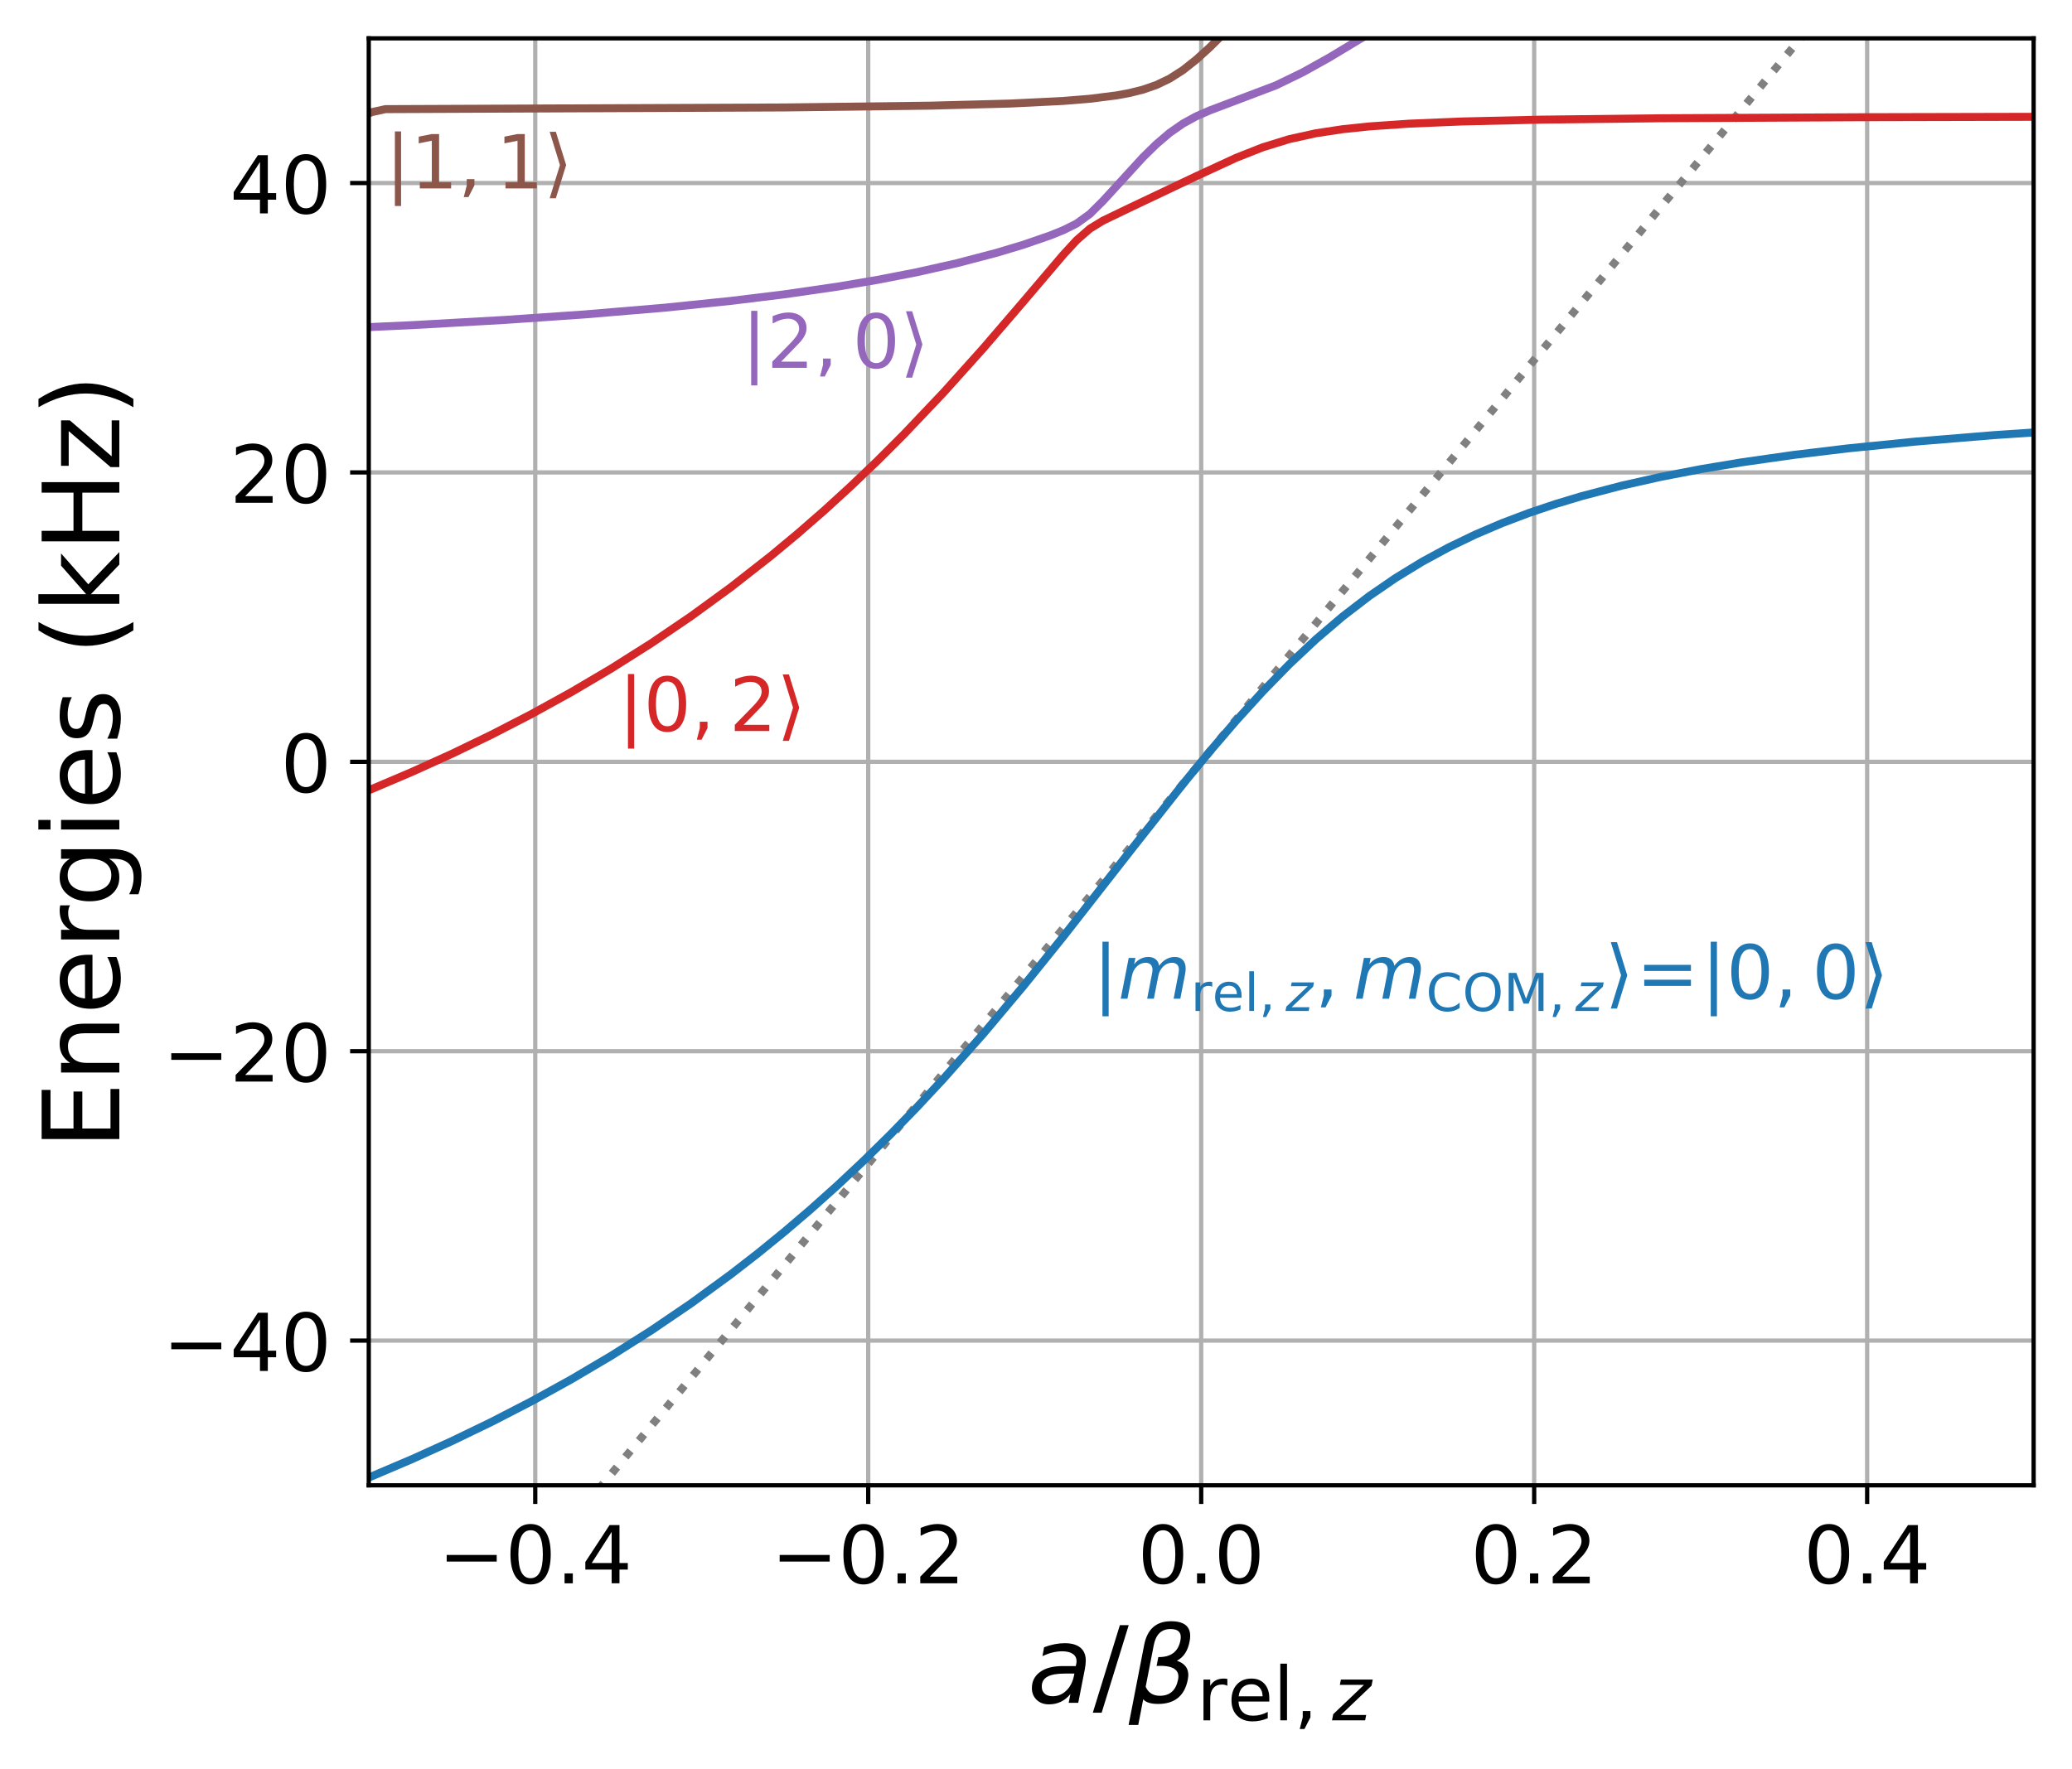
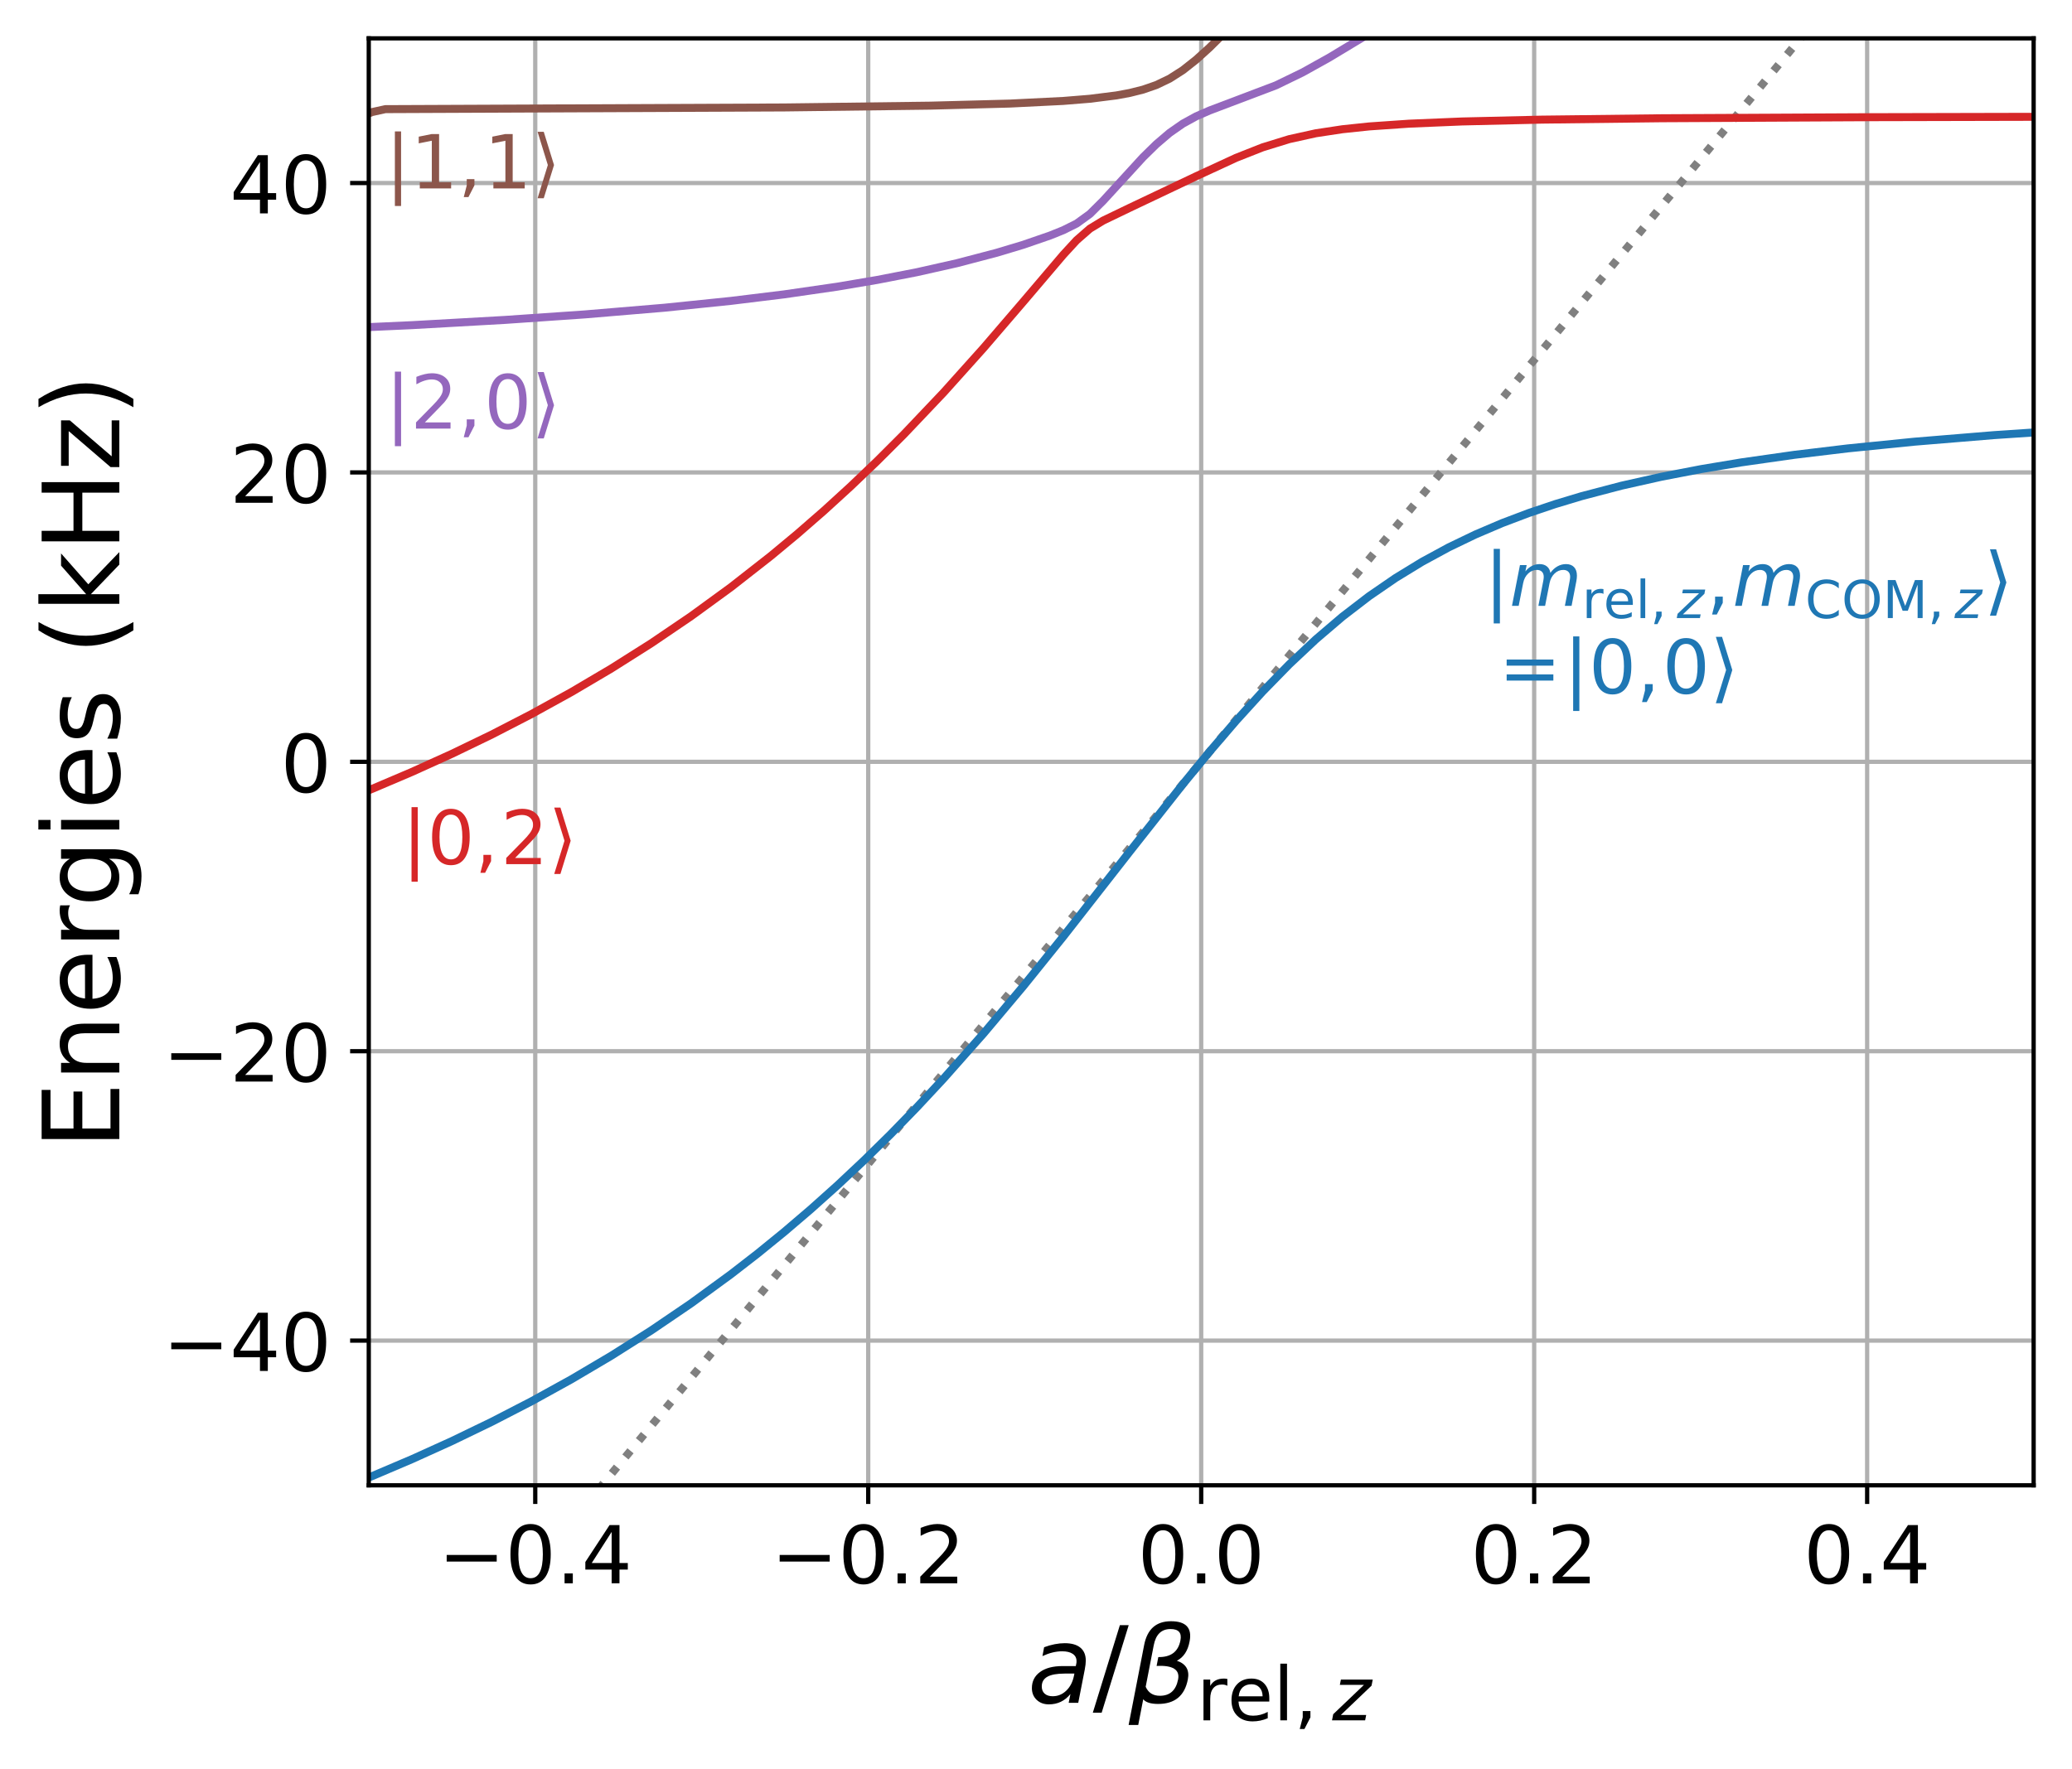
<svg xmlns="http://www.w3.org/2000/svg" xmlns:xlink="http://www.w3.org/1999/xlink" height="331.973pt" version="1.1" viewBox="0 0 388.893 331.973" width="388.893pt">
  <defs>
    <style type="text/css">*{stroke-linecap:butt;stroke-linejoin:round;}</style>
  </defs>
  <g id="figure_1">
    <g id="patch_1">
      <path d="M 0 331.973  L 388.893 331.973  L 388.893 0  L 0 0  z " style="fill:none;" />
    </g>
    <g id="axes_1">
      <g id="patch_2">
        <path d="M 69.213 278.856  L 381.693 278.856  L 381.693 7.2  L 69.213 7.2  z " style="fill:none;" />
      </g>
      <g id="matplotlib.axis_1">
        <g id="xtick_1">
          <g id="line2d_1">
            <path clip-path="url(#pf755f35d6f)" d="M 100.461 278.856  L 100.461 7.2  " style="fill:none;stroke:#b0b0b0;stroke-linecap:square;stroke-width:0.8;" />
          </g>
          <g id="line2d_2">
            <defs>
              <path d="M 0 0  L 0 3.5  " id="m005f0a59be" style="stroke:#000000;stroke-width:0.8;" />
            </defs>
            <g>
              <use style="stroke:#000000;stroke-width:0.8;" x="100.461" xlink:href="#m005f0a59be" y="278.856" />
            </g>
          </g>
          <g id="text_1">
            <g transform="translate(82.24917 297.2537)scale(0.15 -0.15)">
              <defs>
                <path d="M 10.594 35.5  L 73.188 35.5  L 73.188 27.203  L 10.594 27.203  z " id="DejaVuSans-8722" />
                <path d="M 31.781 66.406  Q 24.172 66.406 20.328 58.906  Q 16.5 51.422 16.5 36.375  Q 16.5 21.391 20.328 13.891  Q 24.172 6.391 31.781 6.391  Q 39.453 6.391 43.281 13.891  Q 47.125 21.391 47.125 36.375  Q 47.125 51.422 43.281 58.906  Q 39.453 66.406 31.781 66.406  z M 31.781 74.219  Q 44.047 74.219 50.516 64.516  Q 56.984 54.828 56.984 36.375  Q 56.984 17.969 50.516 8.266  Q 44.047 -1.422 31.781 -1.422  Q 19.531 -1.422 13.062 8.266  Q 6.594 17.969 6.594 36.375  Q 6.594 54.828 13.062 64.516  Q 19.531 74.219 31.781 74.219  z " id="DejaVuSans-48" />
                <path d="M 10.688 12.406  L 21 12.406  L 21 0  L 10.688 0  z " id="DejaVuSans-46" />
                <path d="M 37.797 64.312  L 12.891 25.391  L 37.797 25.391  z M 35.203 72.906  L 47.609 72.906  L 47.609 25.391  L 58.016 25.391  L 58.016 17.188  L 47.609 17.188  L 47.609 0  L 37.797 0  L 37.797 17.188  L 4.891 17.188  L 4.891 26.703  z " id="DejaVuSans-52" />
              </defs>
              <use xlink:href="#DejaVuSans-8722" />
              <use x="83.789" xlink:href="#DejaVuSans-48" />
              <use x="147.412" xlink:href="#DejaVuSans-46" />
              <use x="179.199" xlink:href="#DejaVuSans-52" />
            </g>
          </g>
        </g>
        <g id="xtick_2">
          <g id="line2d_3">
            <path clip-path="url(#pf755f35d6f)" d="M 162.957 278.856  L 162.957 7.2  " style="fill:none;stroke:#b0b0b0;stroke-linecap:square;stroke-width:0.8;" />
          </g>
          <g id="line2d_4">
            <g>
              <use style="stroke:#000000;stroke-width:0.8;" x="162.957" xlink:href="#m005f0a59be" y="278.856" />
            </g>
          </g>
          <g id="text_2">
            <g transform="translate(144.7452 297.2537)scale(0.15 -0.15)">
              <defs>
                <path d="M 19.188 8.297  L 53.609 8.297  L 53.609 0  L 7.328 0  L 7.328 8.297  Q 12.938 14.109 22.625 23.891  Q 32.328 33.688 34.812 36.531  Q 39.547 41.844 41.422 45.531  Q 43.312 49.219 43.312 52.781  Q 43.312 58.594 39.234 62.25  Q 35.156 65.922 28.609 65.922  Q 23.969 65.922 18.812 64.312  Q 13.672 62.703 7.812 59.422  L 7.812 69.391  Q 13.766 71.781 18.938 73  Q 24.125 74.219 28.422 74.219  Q 39.75 74.219 46.484 68.547  Q 53.219 62.891 53.219 53.422  Q 53.219 48.922 51.531 44.891  Q 49.859 40.875 45.406 35.406  Q 44.188 33.984 37.641 27.219  Q 31.109 20.453 19.188 8.297  z " id="DejaVuSans-50" />
              </defs>
              <use xlink:href="#DejaVuSans-8722" />
              <use x="83.789" xlink:href="#DejaVuSans-48" />
              <use x="147.412" xlink:href="#DejaVuSans-46" />
              <use x="179.199" xlink:href="#DejaVuSans-50" />
            </g>
          </g>
        </g>
        <g id="xtick_3">
          <g id="line2d_5">
            <path clip-path="url(#pf755f35d6f)" d="M 225.453 278.856  L 225.453 7.2  " style="fill:none;stroke:#b0b0b0;stroke-linecap:square;stroke-width:0.8;" />
          </g>
          <g id="line2d_6">
            <g>
              <use style="stroke:#000000;stroke-width:0.8;" x="225.453" xlink:href="#m005f0a59be" y="278.856" />
            </g>
          </g>
          <g id="text_3">
            <g transform="translate(213.5259 297.2537)scale(0.15 -0.15)">
              <use xlink:href="#DejaVuSans-48" />
              <use x="63.623" xlink:href="#DejaVuSans-46" />
              <use x="95.41" xlink:href="#DejaVuSans-48" />
            </g>
          </g>
        </g>
        <g id="xtick_4">
          <g id="line2d_7">
            <path clip-path="url(#pf755f35d6f)" d="M 287.949 278.856  L 287.949 7.2  " style="fill:none;stroke:#b0b0b0;stroke-linecap:square;stroke-width:0.8;" />
          </g>
          <g id="line2d_8">
            <g>
              <use style="stroke:#000000;stroke-width:0.8;" x="287.949" xlink:href="#m005f0a59be" y="278.856" />
            </g>
          </g>
          <g id="text_4">
            <g transform="translate(276.0219 297.2537)scale(0.15 -0.15)">
              <use xlink:href="#DejaVuSans-48" />
              <use x="63.623" xlink:href="#DejaVuSans-46" />
              <use x="95.41" xlink:href="#DejaVuSans-50" />
            </g>
          </g>
        </g>
        <g id="xtick_5">
          <g id="line2d_9">
            <path clip-path="url(#pf755f35d6f)" d="M 350.445 278.856  L 350.445 7.2  " style="fill:none;stroke:#b0b0b0;stroke-linecap:square;stroke-width:0.8;" />
          </g>
          <g id="line2d_10">
            <g>
              <use style="stroke:#000000;stroke-width:0.8;" x="350.445" xlink:href="#m005f0a59be" y="278.856" />
            </g>
          </g>
          <g id="text_5">
            <g transform="translate(338.5179 297.2537)scale(0.15 -0.15)">
              <use xlink:href="#DejaVuSans-48" />
              <use x="63.623" xlink:href="#DejaVuSans-46" />
              <use x="95.41" xlink:href="#DejaVuSans-52" />
            </g>
          </g>
        </g>
        <g id="text_6">
          <g transform="translate(192.8533 319.7732)scale(0.2 -0.2)">
            <defs>
              <path d="M 53.719 31.203  L 47.609 0  L 38.625 0  L 40.281 8.297  Q 36.328 3.422 31.266 1  Q 26.219 -1.422 20.016 -1.422  Q 13.031 -1.422 8.562 2.844  Q 4.109 7.125 4.109 13.812  Q 4.109 23.391 11.75 28.953  Q 19.391 34.516 32.812 34.516  L 45.312 34.516  L 45.797 36.922  Q 45.906 37.312 45.953 37.766  Q 46 38.234 46 39.203  Q 46 43.562 42.453 45.969  Q 38.922 48.391 32.516 48.391  Q 28.125 48.391 23.5 47.266  Q 18.891 46.141 14.016 43.891  L 15.578 52.203  Q 20.656 54.109 25.516 55.047  Q 30.375 56 34.906 56  Q 44.578 56 49.625 51.797  Q 54.688 47.609 54.688 39.594  Q 54.688 37.984 54.438 35.812  Q 54.203 33.641 53.719 31.203  z M 44 27.484  L 35.016 27.484  Q 23.969 27.484 18.672 24.531  Q 13.375 21.578 13.375 15.375  Q 13.375 11.078 16.078 8.641  Q 18.797 6.203 23.578 6.203  Q 30.906 6.203 36.375 11.453  Q 41.844 16.703 43.609 25.484  z " id="DejaVuSans-Oblique-97" />
              <path d="M 25.391 72.906  L 33.688 72.906  L 8.297 -9.281  L 0 -9.281  z " id="DejaVuSans-47" />
              <path d="M 13.625 3.375  L 8.938 -20.797  L -0.094 -20.797  L 14.5 54.344  Q 18.844 76.609 39.656 76.609  Q 60.75 76.609 57.172 57.812  Q 54.734 44.438 45.219 39.547  Q 58.016 35.156 55.516 22.125  Q 51.125 -1.078 27.484 -1.031  Q 17.141 -0.984 13.625 3.375  z M 15.922 15.094  Q 19.672 6.594 29.297 6.641  Q 43.359 6.641 46.344 21.969  Q 49.031 35.75 26.172 34.672  L 27.781 42.969  Q 45.453 42.672 48.531 58.594  Q 50.641 69.344 39.203 69.281  Q 26.422 69.281 23.484 54.047  z " id="DejaVuSans-Oblique-946" />
              <path d="M 41.109 46.297  Q 39.594 47.172 37.812 47.578  Q 36.031 48 33.891 48  Q 26.266 48 22.188 43.047  Q 18.109 38.094 18.109 28.812  L 18.109 0  L 9.078 0  L 9.078 54.688  L 18.109 54.688  L 18.109 46.188  Q 20.953 51.172 25.484 53.578  Q 30.031 56 36.531 56  Q 37.453 56 38.578 55.875  Q 39.703 55.766 41.062 55.516  z " id="DejaVuSans-114" />
              <path d="M 56.203 29.594  L 56.203 25.203  L 14.891 25.203  Q 15.484 15.922 20.484 11.062  Q 25.484 6.203 34.422 6.203  Q 39.594 6.203 44.453 7.469  Q 49.312 8.734 54.109 11.281  L 54.109 2.781  Q 49.266 0.734 44.188 -0.344  Q 39.109 -1.422 33.891 -1.422  Q 20.797 -1.422 13.156 6.188  Q 5.516 13.812 5.516 26.812  Q 5.516 40.234 12.766 48.109  Q 20.016 56 32.328 56  Q 43.359 56 49.781 48.891  Q 56.203 41.797 56.203 29.594  z M 47.219 32.234  Q 47.125 39.594 43.094 43.984  Q 39.062 48.391 32.422 48.391  Q 24.906 48.391 20.391 44.141  Q 15.875 39.891 15.188 32.172  z " id="DejaVuSans-101" />
              <path d="M 9.422 75.984  L 18.406 75.984  L 18.406 0  L 9.422 0  z " id="DejaVuSans-108" />
              <path d="M 11.719 12.406  L 22.016 12.406  L 22.016 4  L 14.016 -11.625  L 7.719 -11.625  L 11.719 4  z " id="DejaVuSans-44" />
              <path d="M 11.625 54.688  L 54.297 54.688  L 52.688 46.484  L 11.531 7.172  L 45.516 7.172  L 44.094 0  L -0.297 0  L 1.312 8.203  L 42.484 47.516  L 10.203 47.516  z " id="DejaVuSans-Oblique-122" />
            </defs>
            <use transform="translate(0 0.390625)" xlink:href="#DejaVuSans-Oblique-97" />
            <use transform="translate(61.2793 0.390625)" xlink:href="#DejaVuSans-47" />
            <use transform="translate(94.9707 0.390625)" xlink:href="#DejaVuSans-Oblique-946" />
            <use transform="translate(158.7891 -16.01562)scale(0.7)" xlink:href="#DejaVuSans-114" />
            <use transform="translate(187.5684 -16.01562)scale(0.7)" xlink:href="#DejaVuSans-101" />
            <use transform="translate(230.6348 -16.01562)scale(0.7)" xlink:href="#DejaVuSans-108" />
            <use transform="translate(250.083 -16.01562)scale(0.7)" xlink:href="#DejaVuSans-44" />
            <use transform="translate(285.9717 -16.01562)scale(0.7)" xlink:href="#DejaVuSans-Oblique-122" />
          </g>
        </g>
      </g>
      <g id="matplotlib.axis_2">
        <g id="ytick_1">
          <g id="line2d_11">
            <path clip-path="url(#pf755f35d6f)" d="M 69.213 251.69  L 381.693 251.69  " style="fill:none;stroke:#b0b0b0;stroke-linecap:square;stroke-width:0.8;" />
          </g>
          <g id="line2d_12">
            <defs>
              <path d="M 0 0  L -3.5 0  " id="mc3ce260a5b" style="stroke:#000000;stroke-width:0.8;" />
            </defs>
            <g>
              <use style="stroke:#000000;stroke-width:0.8;" x="69.213" xlink:href="#mc3ce260a5b" y="251.69" />
            </g>
          </g>
          <g id="text_7">
            <g transform="translate(30.55625 257.3892)scale(0.15 -0.15)">
              <use xlink:href="#DejaVuSans-8722" />
              <use x="83.789" xlink:href="#DejaVuSans-52" />
              <use x="147.412" xlink:href="#DejaVuSans-48" />
            </g>
          </g>
        </g>
        <g id="ytick_2">
          <g id="line2d_13">
            <path clip-path="url(#pf755f35d6f)" d="M 69.213 197.359  L 381.693 197.359  " style="fill:none;stroke:#b0b0b0;stroke-linecap:square;stroke-width:0.8;" />
          </g>
          <g id="line2d_14">
            <g>
              <use style="stroke:#000000;stroke-width:0.8;" x="69.213" xlink:href="#mc3ce260a5b" y="197.359" />
            </g>
          </g>
          <g id="text_8">
            <g transform="translate(30.55625 203.058)scale(0.15 -0.15)">
              <use xlink:href="#DejaVuSans-8722" />
              <use x="83.789" xlink:href="#DejaVuSans-50" />
              <use x="147.412" xlink:href="#DejaVuSans-48" />
            </g>
          </g>
        </g>
        <g id="ytick_3">
          <g id="line2d_15">
            <path clip-path="url(#pf755f35d6f)" d="M 69.213 143.028  L 381.693 143.028  " style="fill:none;stroke:#b0b0b0;stroke-linecap:square;stroke-width:0.8;" />
          </g>
          <g id="line2d_16">
            <g>
              <use style="stroke:#000000;stroke-width:0.8;" x="69.213" xlink:href="#mc3ce260a5b" y="143.028" />
            </g>
          </g>
          <g id="text_9">
            <g transform="translate(52.66953 148.7268)scale(0.15 -0.15)">
              <use xlink:href="#DejaVuSans-48" />
            </g>
          </g>
        </g>
        <g id="ytick_4">
          <g id="line2d_17">
            <path clip-path="url(#pf755f35d6f)" d="M 69.213 88.697  L 381.693 88.697  " style="fill:none;stroke:#b0b0b0;stroke-linecap:square;stroke-width:0.8;" />
          </g>
          <g id="line2d_18">
            <g>
              <use style="stroke:#000000;stroke-width:0.8;" x="69.213" xlink:href="#mc3ce260a5b" y="88.697" />
            </g>
          </g>
          <g id="text_10">
            <g transform="translate(43.12578 94.39563)scale(0.15 -0.15)">
              <use xlink:href="#DejaVuSans-50" />
              <use x="63.623" xlink:href="#DejaVuSans-48" />
            </g>
          </g>
        </g>
        <g id="ytick_5">
          <g id="line2d_19">
            <path clip-path="url(#pf755f35d6f)" d="M 69.213 34.366  L 381.693 34.366  " style="fill:none;stroke:#b0b0b0;stroke-linecap:square;stroke-width:0.8;" />
          </g>
          <g id="line2d_20">
            <g>
              <use style="stroke:#000000;stroke-width:0.8;" x="69.213" xlink:href="#mc3ce260a5b" y="34.366" />
            </g>
          </g>
          <g id="text_11">
            <g transform="translate(43.12578 40.06443)scale(0.15 -0.15)">
              <use xlink:href="#DejaVuSans-52" />
              <use x="63.623" xlink:href="#DejaVuSans-48" />
            </g>
          </g>
        </g>
        <g id="text_12">
          <g transform="translate(22.39688 215.803)rotate(-90)scale(0.2 -0.2)">
            <defs>
              <path d="M 9.812 72.906  L 55.906 72.906  L 55.906 64.594  L 19.672 64.594  L 19.672 43.016  L 54.391 43.016  L 54.391 34.719  L 19.672 34.719  L 19.672 8.297  L 56.781 8.297  L 56.781 0  L 9.812 0  z " id="DejaVuSans-69" />
              <path d="M 54.891 33.016  L 54.891 0  L 45.906 0  L 45.906 32.719  Q 45.906 40.484 42.875 44.328  Q 39.844 48.188 33.797 48.188  Q 26.516 48.188 22.312 43.547  Q 18.109 38.922 18.109 30.906  L 18.109 0  L 9.078 0  L 9.078 54.688  L 18.109 54.688  L 18.109 46.188  Q 21.344 51.125 25.703 53.562  Q 30.078 56 35.797 56  Q 45.219 56 50.047 50.172  Q 54.891 44.344 54.891 33.016  z " id="DejaVuSans-110" />
              <path d="M 45.406 27.984  Q 45.406 37.75 41.375 43.109  Q 37.359 48.484 30.078 48.484  Q 22.859 48.484 18.828 43.109  Q 14.797 37.75 14.797 27.984  Q 14.797 18.266 18.828 12.891  Q 22.859 7.516 30.078 7.516  Q 37.359 7.516 41.375 12.891  Q 45.406 18.266 45.406 27.984  z M 54.391 6.781  Q 54.391 -7.172 48.188 -13.984  Q 42 -20.797 29.203 -20.797  Q 24.469 -20.797 20.266 -20.094  Q 16.062 -19.391 12.109 -17.922  L 12.109 -9.188  Q 16.062 -11.328 19.922 -12.344  Q 23.781 -13.375 27.781 -13.375  Q 36.625 -13.375 41.016 -8.766  Q 45.406 -4.156 45.406 5.172  L 45.406 9.625  Q 42.625 4.781 38.281 2.391  Q 33.938 0 27.875 0  Q 17.828 0 11.672 7.656  Q 5.516 15.328 5.516 27.984  Q 5.516 40.672 11.672 48.328  Q 17.828 56 27.875 56  Q 33.938 56 38.281 53.609  Q 42.625 51.219 45.406 46.391  L 45.406 54.688  L 54.391 54.688  z " id="DejaVuSans-103" />
              <path d="M 9.422 54.688  L 18.406 54.688  L 18.406 0  L 9.422 0  z M 9.422 75.984  L 18.406 75.984  L 18.406 64.594  L 9.422 64.594  z " id="DejaVuSans-105" />
              <path d="M 44.281 53.078  L 44.281 44.578  Q 40.484 46.531 36.375 47.5  Q 32.281 48.484 27.875 48.484  Q 21.188 48.484 17.844 46.438  Q 14.5 44.391 14.5 40.281  Q 14.5 37.156 16.891 35.375  Q 19.281 33.594 26.516 31.984  L 29.594 31.297  Q 39.156 29.25 43.188 25.516  Q 47.219 21.781 47.219 15.094  Q 47.219 7.469 41.188 3.016  Q 35.156 -1.422 24.609 -1.422  Q 20.219 -1.422 15.453 -0.562  Q 10.688 0.297 5.422 2  L 5.422 11.281  Q 10.406 8.688 15.234 7.391  Q 20.062 6.109 24.812 6.109  Q 31.156 6.109 34.562 8.281  Q 37.984 10.453 37.984 14.406  Q 37.984 18.062 35.516 20.016  Q 33.062 21.969 24.703 23.781  L 21.578 24.516  Q 13.234 26.266 9.516 29.906  Q 5.812 33.547 5.812 39.891  Q 5.812 47.609 11.281 51.797  Q 16.75 56 26.812 56  Q 31.781 56 36.172 55.266  Q 40.578 54.547 44.281 53.078  z " id="DejaVuSans-115" />
              <path id="DejaVuSans-32" />
              <path d="M 31 75.875  Q 24.469 64.656 21.281 53.656  Q 18.109 42.672 18.109 31.391  Q 18.109 20.125 21.312 9.062  Q 24.516 -2 31 -13.188  L 23.188 -13.188  Q 15.875 -1.703 12.234 9.375  Q 8.594 20.453 8.594 31.391  Q 8.594 42.281 12.203 53.312  Q 15.828 64.359 23.188 75.875  z " id="DejaVuSans-40" />
              <path d="M 9.078 75.984  L 18.109 75.984  L 18.109 31.109  L 44.922 54.688  L 56.391 54.688  L 27.391 29.109  L 57.625 0  L 45.906 0  L 18.109 26.703  L 18.109 0  L 9.078 0  z " id="DejaVuSans-107" />
              <path d="M 9.812 72.906  L 19.672 72.906  L 19.672 43.016  L 55.516 43.016  L 55.516 72.906  L 65.375 72.906  L 65.375 0  L 55.516 0  L 55.516 34.719  L 19.672 34.719  L 19.672 0  L 9.812 0  z " id="DejaVuSans-72" />
              <path d="M 5.516 54.688  L 48.188 54.688  L 48.188 46.484  L 14.406 7.172  L 48.188 7.172  L 48.188 0  L 4.297 0  L 4.297 8.203  L 38.094 47.516  L 5.516 47.516  z " id="DejaVuSans-122" />
              <path d="M 8.016 75.875  L 15.828 75.875  Q 23.141 64.359 26.781 53.312  Q 30.422 42.281 30.422 31.391  Q 30.422 20.453 26.781 9.375  Q 23.141 -1.703 15.828 -13.188  L 8.016 -13.188  Q 14.5 -2 17.703 9.062  Q 20.906 20.125 20.906 31.391  Q 20.906 42.672 17.703 53.656  Q 14.5 64.656 8.016 75.875  z " id="DejaVuSans-41" />
            </defs>
            <use xlink:href="#DejaVuSans-69" />
            <use x="63.184" xlink:href="#DejaVuSans-110" />
            <use x="126.562" xlink:href="#DejaVuSans-101" />
            <use x="188.086" xlink:href="#DejaVuSans-114" />
            <use x="227.449" xlink:href="#DejaVuSans-103" />
            <use x="290.926" xlink:href="#DejaVuSans-105" />
            <use x="318.709" xlink:href="#DejaVuSans-101" />
            <use x="380.232" xlink:href="#DejaVuSans-115" />
            <use x="432.332" xlink:href="#DejaVuSans-32" />
            <use x="464.119" xlink:href="#DejaVuSans-40" />
            <use x="503.133" xlink:href="#DejaVuSans-107" />
            <use x="561.043" xlink:href="#DejaVuSans-72" />
            <use x="636.238" xlink:href="#DejaVuSans-122" />
            <use x="688.729" xlink:href="#DejaVuSans-41" />
          </g>
        </g>
      </g>
      <g id="line2d_21">
        <path clip-path="url(#pf755f35d6f)" d="M 69.213 331.701  L 344.723 -1  " style="fill:none;stroke:#808080;stroke-dasharray:1.5,2.475;stroke-dashoffset:0;stroke-width:1.5;" />
      </g>
      <g id="line2d_22">
        <path clip-path="url(#pf755f35d6f)" d="M -1 299.73  L 9.961 296.938  L 19.941 294.208  L 29.92 291.281  L 39.899 288.136  L 49.879 284.748  L 59.858 281.091  L 69.838 277.133  L 77.322 273.946  L 84.807 270.554  L 92.291 266.936  L 99.776 263.074  L 107.26 258.943  L 114.745 254.521  L 122.229 249.78  L 129.714 244.691  L 137.199 239.224  L 142.188 235.355  L 147.178 231.294  L 152.168 227.033  L 157.157 222.564  L 162.147 217.878  L 167.137 212.971  L 172.126 207.839  L 177.116 202.481  L 184.601 194.031  L 192.085 185.121  L 199.57 175.829  L 212.044 159.867  L 222.023 147.215  L 227.013 141.132  L 232.003 135.314  L 236.993 129.827  L 241.982 124.723  L 246.972 120.035  L 251.962 115.776  L 256.951 111.941  L 261.941 108.513  L 266.931 105.462  L 271.92 102.754  L 276.91 100.353  L 281.9 98.223  L 286.89 96.332  L 291.879 94.648  L 296.869 93.146  L 304.354 91.18  L 311.838 89.503  L 319.323 88.061  L 326.807 86.812  L 336.787 85.389  L 346.766 84.188  L 359.24 82.931  L 374.209 81.695  L 389.893 80.641  L 389.893 80.641  " style="fill:none;stroke:#1f77b4;stroke-linecap:square;stroke-width:1.5;" />
      </g>
      <g id="line2d_23">
        <path clip-path="url(#pf755f35d6f)" d="M -1 170.707  L 9.961 167.913  L 19.941 165.183  L 29.92 162.255  L 39.899 159.109  L 49.879 155.721  L 59.858 152.064  L 69.838 148.106  L 77.322 144.92  L 84.807 141.528  L 92.291 137.912  L 99.776 134.051  L 107.26 129.924  L 114.745 125.506  L 122.229 120.771  L 129.714 115.689  L 137.199 110.233  L 144.683 104.372  L 149.673 100.225  L 154.663 95.876  L 159.652 91.319  L 164.642 86.549  L 169.632 81.562  L 177.116 73.678  L 184.601 65.337  L 192.085 56.623  L 199.57 47.821  L 202.065 45.11  L 204.56 42.931  L 207.054 41.412  L 212.044 39.01  L 224.518 33.087  L 232.003 29.63  L 236.993 27.659  L 241.982 26.121  L 246.972 25.02  L 251.962 24.263  L 256.951 23.739  L 264.436 23.221  L 274.415 22.805  L 289.384 22.459  L 311.838 22.2  L 351.756 22  L 389.893 21.912  L 389.893 21.912  " style="fill:none;stroke:#d62728;stroke-linecap:square;stroke-width:1.5;" />
      </g>
      <g id="line2d_24">
        <path clip-path="url(#pf755f35d6f)" d="M -1 63.805  L 29.92 62.947  L 54.869 62.059  L 77.322 61.045  L 94.786 60.06  L 109.755 59.03  L 124.724 57.77  L 137.199 56.488  L 147.178 55.265  L 157.157 53.819  L 164.642 52.553  L 172.126 51.097  L 179.611 49.412  L 187.096 47.447  L 192.085 45.944  L 197.075 44.221  L 199.57 43.216  L 202.065 41.975  L 204.56 40.17  L 207.054 37.69  L 214.539 29.517  L 217.034 27.071  L 219.529 24.943  L 222.023 23.205  L 224.518 21.84  L 227.013 20.75  L 239.487 16.023  L 244.477 13.599  L 249.467 10.821  L 256.951 6.31  L 266.931 0.295  L 269.179 -1  L 269.179 -1  " style="fill:none;stroke:#9467bd;stroke-linecap:square;stroke-width:1.5;" />
      </g>
      <g id="line2d_25">
        <path clip-path="url(#pf755f35d6f)" d="M -1 43.591  L 9.961 40.803  L 19.941 38.077  L 29.92 35.155  L 39.899 32.016  L 49.879 28.635  L 59.858 24.986  L 69.838 21.039  L 72.332 20.49  L 147.178 20.175  L 174.621 19.835  L 189.59 19.443  L 199.57 18.949  L 204.56 18.543  L 209.549 17.913  L 212.044 17.45  L 214.539 16.824  L 217.034 15.96  L 219.529 14.762  L 222.023 13.167  L 224.518 11.192  L 227.013 8.933  L 232.003 3.997  L 236.964 -1  L 236.964 -1  " style="fill:none;stroke:#8c564b;stroke-linecap:square;stroke-width:1.5;" />
      </g>
      <g id="patch_3">
        <path d="M 69.213 278.856  L 69.213 7.2  " style="fill:none;stroke:#000000;stroke-linecap:square;stroke-linejoin:miter;stroke-width:0.8;" />
      </g>
      <g id="patch_4">
        <path d="M 381.693 278.856  L 381.693 7.2  " style="fill:none;stroke:#000000;stroke-linecap:square;stroke-linejoin:miter;stroke-width:0.8;" />
      </g>
      <g id="patch_5">
        <path d="M 69.213 278.856  L 381.693 278.856  " style="fill:none;stroke:#000000;stroke-linecap:square;stroke-linejoin:miter;stroke-width:0.8;" />
      </g>
      <g id="patch_6">
        <path d="M 69.213 7.2  L 381.693 7.2  " style="fill:none;stroke:#000000;stroke-linecap:square;stroke-linejoin:miter;stroke-width:0.8;" />
      </g>
      <g id="text_13">
-         <g style="fill:#1f77b4;" transform="translate(205.1421 187.5796)scale(0.14 -0.14)">
+         <g style="fill:#1f77b4;" transform="translate(278.5749 113.8242)scale(0.14 -0.14)">
          <defs>
            <path d="M 21 76.422  L 21 -23.578  L 12.703 -23.578  L 12.703 76.422  z " id="DejaVuSans-124" />
            <path d="M 89.797 33.016  L 83.406 0  L 74.422 0  L 80.719 32.719  Q 81.109 34.812 81.297 36.328  Q 81.5 37.844 81.5 38.922  Q 81.5 43.312 79.047 45.75  Q 76.609 48.188 72.219 48.188  Q 65.672 48.188 60.547 43.281  Q 55.422 38.375 53.906 30.516  L 47.906 0  L 38.922 0  L 45.312 32.719  Q 45.703 34.516 45.891 36.047  Q 46.094 37.594 46.094 38.812  Q 46.094 43.266 43.656 45.719  Q 41.219 48.188 36.922 48.188  Q 30.281 48.188 25.141 43.281  Q 20.016 38.375 18.5 30.516  L 12.5 0  L 3.516 0  L 14.203 54.688  L 23.188 54.688  L 21.484 46.188  Q 25.141 50.984 30.047 53.484  Q 34.969 56 40.578 56  Q 46.531 56 50.359 52.875  Q 54.203 49.75 54.984 44.188  Q 59.078 49.953 64.469 52.969  Q 69.875 56 75.875 56  Q 82.906 56 86.734 51.953  Q 90.578 47.906 90.578 40.484  Q 90.578 38.875 90.375 36.938  Q 90.188 35.016 89.797 33.016  z " id="DejaVuSans-Oblique-109" />
            <path d="M 64.406 67.281  L 64.406 56.891  Q 59.422 61.531 53.781 63.812  Q 48.141 66.109 41.797 66.109  Q 29.297 66.109 22.656 58.469  Q 16.016 50.828 16.016 36.375  Q 16.016 21.969 22.656 14.328  Q 29.297 6.688 41.797 6.688  Q 48.141 6.688 53.781 8.984  Q 59.422 11.281 64.406 15.922  L 64.406 5.609  Q 59.234 2.094 53.438 0.328  Q 47.656 -1.422 41.219 -1.422  Q 24.656 -1.422 15.125 8.703  Q 5.609 18.844 5.609 36.375  Q 5.609 53.953 15.125 64.078  Q 24.656 74.219 41.219 74.219  Q 47.75 74.219 53.531 72.484  Q 59.328 70.75 64.406 67.281  z " id="DejaVuSans-67" />
            <path d="M 39.406 66.219  Q 28.656 66.219 22.328 58.203  Q 16.016 50.203 16.016 36.375  Q 16.016 22.609 22.328 14.594  Q 28.656 6.594 39.406 6.594  Q 50.141 6.594 56.422 14.594  Q 62.703 22.609 62.703 36.375  Q 62.703 50.203 56.422 58.203  Q 50.141 66.219 39.406 66.219  z M 39.406 74.219  Q 54.734 74.219 63.906 63.938  Q 73.094 53.656 73.094 36.375  Q 73.094 19.141 63.906 8.859  Q 54.734 -1.422 39.406 -1.422  Q 24.031 -1.422 14.812 8.828  Q 5.609 19.094 5.609 36.375  Q 5.609 53.656 14.812 63.938  Q 24.031 74.219 39.406 74.219  z " id="DejaVuSans-79" />
            <path d="M 9.812 72.906  L 24.516 72.906  L 43.109 23.297  L 61.812 72.906  L 76.516 72.906  L 76.516 0  L 66.891 0  L 66.891 64.016  L 48.094 14.016  L 38.188 14.016  L 19.391 64.016  L 19.391 0  L 9.812 0  z " id="DejaVuSans-77" />
            <path d="M 30.078 31.344  L 16.312 -13.188  L 8.016 -13.188  L 21.781 31.344  L 8.016 75.875  L 16.312 75.875  z " id="DejaVuSans-10217" />
-             <path d="M 10.594 45.406  L 73.188 45.406  L 73.188 37.203  L 10.594 37.203  z M 10.594 25.484  L 73.188 25.484  L 73.188 17.188  L 10.594 17.188  z " id="DejaVuSans-61" />
          </defs>
          <use transform="translate(0 0.578125)" xlink:href="#DejaVuSans-124" />
          <use transform="translate(33.69141 0.578125)" xlink:href="#DejaVuSans-Oblique-109" />
          <use transform="translate(131.1035 -15.82812)scale(0.7)" xlink:href="#DejaVuSans-114" />
          <use transform="translate(159.8828 -15.82812)scale(0.7)" xlink:href="#DejaVuSans-101" />
          <use transform="translate(202.9492 -15.82812)scale(0.7)" xlink:href="#DejaVuSans-108" />
          <use transform="translate(222.3975 -15.82812)scale(0.7)" xlink:href="#DejaVuSans-44" />
          <use transform="translate(258.2861 -15.82812)scale(0.7)" xlink:href="#DejaVuSans-Oblique-122" />
          <use transform="translate(297.7637 0.578125)" xlink:href="#DejaVuSans-44" />
-           <use transform="translate(349.0332 0.578125)" xlink:href="#DejaVuSans-Oblique-109" />
-           <use transform="translate(446.4453 -15.82812)scale(0.7)" xlink:href="#DejaVuSans-67" />
-           <use transform="translate(495.3223 -15.82812)scale(0.7)" xlink:href="#DejaVuSans-79" />
-           <use transform="translate(550.4199 -15.82812)scale(0.7)" xlink:href="#DejaVuSans-77" />
-           <use transform="translate(610.8154 -15.82812)scale(0.7)" xlink:href="#DejaVuSans-44" />
-           <use transform="translate(646.7041 -15.82812)scale(0.7)" xlink:href="#DejaVuSans-Oblique-122" />
-           <use transform="translate(686.1816 0.578125)" xlink:href="#DejaVuSans-10217" />
-           <use transform="translate(728.4421 0.578125)" xlink:href="#DejaVuSans-61" />
-           <use transform="translate(815.4779 0.578125)" xlink:href="#DejaVuSans-124" />
-           <use transform="translate(849.1693 0.578125)" xlink:href="#DejaVuSans-48" />
-           <use transform="translate(912.7923 0.578125)" xlink:href="#DejaVuSans-44" />
-           <use transform="translate(964.0619 0.578125)" xlink:href="#DejaVuSans-48" />
-           <use transform="translate(1027.685 0.578125)" xlink:href="#DejaVuSans-10217" />
+           <use transform="translate(332.7975 0.578125)" xlink:href="#DejaVuSans-Oblique-109" />
+           <use transform="translate(430.2096 -15.82812)scale(0.7)" xlink:href="#DejaVuSans-67" />
+           <use transform="translate(479.0866 -15.82812)scale(0.7)" xlink:href="#DejaVuSans-79" />
+           <use transform="translate(534.1842 -15.82812)scale(0.7)" xlink:href="#DejaVuSans-77" />
+           <use transform="translate(594.5798 -15.82812)scale(0.7)" xlink:href="#DejaVuSans-44" />
+           <use transform="translate(630.4684 -15.82812)scale(0.7)" xlink:href="#DejaVuSans-Oblique-122" />
+           <use transform="translate(669.946 0.578125)" xlink:href="#DejaVuSans-10217" />
+         </g>
+         <g style="fill:#1f77b4;" transform="translate(278.5749 130.2602)scale(0.14 -0.14)">
+           <defs>
+             <path d="M 10.594 45.406  L 73.188 45.406  L 73.188 37.203  L 10.594 37.203  z M 10.594 25.484  L 73.188 25.484  L 73.188 17.188  L 10.594 17.188  z " id="DejaVuSans-61" />
+           </defs>
+           <use transform="translate(19.48242 0.578125)" xlink:href="#DejaVuSans-61" />
+           <use transform="translate(106.5182 0.578125)" xlink:href="#DejaVuSans-124" />
+           <use transform="translate(140.2096 0.578125)" xlink:href="#DejaVuSans-48" />
+           <use transform="translate(203.8327 0.578125)" xlink:href="#DejaVuSans-44" />
+           <use transform="translate(238.8665 0.578125)" xlink:href="#DejaVuSans-48" />
+           <use transform="translate(302.4896 0.578125)" xlink:href="#DejaVuSans-10217" />
        </g>
      </g>
      <g id="text_14">
-         <g style="fill:#d62728;" transform="translate(116.0853 137.3232)scale(0.14 -0.14)">
+         <g style="fill:#d62728;" transform="translate(75.46288 162.3156)scale(0.14 -0.14)">
          <use transform="translate(0 0.578125)" xlink:href="#DejaVuSans-124" />
          <use transform="translate(33.69141 0.578125)" xlink:href="#DejaVuSans-48" />
          <use transform="translate(97.31445 0.578125)" xlink:href="#DejaVuSans-44" />
-           <use transform="translate(148.584 0.578125)" xlink:href="#DejaVuSans-50" />
-           <use transform="translate(212.207 0.578125)" xlink:href="#DejaVuSans-10217" />
+           <use transform="translate(132.3483 0.578125)" xlink:href="#DejaVuSans-50" />
+           <use transform="translate(195.9714 0.578125)" xlink:href="#DejaVuSans-10217" />
        </g>
      </g>
      <g id="text_15">
-         <g style="fill:#9467bd;" transform="translate(139.2088 69.13757)scale(0.14 -0.14)">
+         <g style="fill:#9467bd;" transform="translate(72.33808 80.54712)scale(0.14 -0.14)">
          <use transform="translate(0 0.578125)" xlink:href="#DejaVuSans-124" />
          <use transform="translate(33.69141 0.578125)" xlink:href="#DejaVuSans-50" />
          <use transform="translate(97.31445 0.578125)" xlink:href="#DejaVuSans-44" />
-           <use transform="translate(148.584 0.578125)" xlink:href="#DejaVuSans-48" />
-           <use transform="translate(212.207 0.578125)" xlink:href="#DejaVuSans-10217" />
+           <use transform="translate(132.3483 0.578125)" xlink:href="#DejaVuSans-48" />
+           <use transform="translate(195.9714 0.578125)" xlink:href="#DejaVuSans-10217" />
        </g>
      </g>
      <g id="text_16">
        <g style="fill:#8c564b;" transform="translate(72.33808 35.45222)scale(0.14 -0.14)">
          <defs>
            <path d="M 12.406 8.297  L 28.516 8.297  L 28.516 63.922  L 10.984 60.406  L 10.984 69.391  L 28.422 72.906  L 38.281 72.906  L 38.281 8.297  L 54.391 8.297  L 54.391 0  L 12.406 0  z " id="DejaVuSans-49" />
          </defs>
          <use transform="translate(0 0.578125)" xlink:href="#DejaVuSans-124" />
          <use transform="translate(33.69141 0.578125)" xlink:href="#DejaVuSans-49" />
          <use transform="translate(97.31445 0.578125)" xlink:href="#DejaVuSans-44" />
-           <use transform="translate(148.584 0.578125)" xlink:href="#DejaVuSans-49" />
-           <use transform="translate(212.207 0.578125)" xlink:href="#DejaVuSans-10217" />
+           <use transform="translate(132.3483 0.578125)" xlink:href="#DejaVuSans-49" />
+           <use transform="translate(195.9714 0.578125)" xlink:href="#DejaVuSans-10217" />
        </g>
      </g>
    </g>
  </g>
  <defs>
    <clipPath id="pf755f35d6f">
      <rect height="271.656" width="312.48" x="69.213" y="7.2" />
    </clipPath>
  </defs>
</svg>
